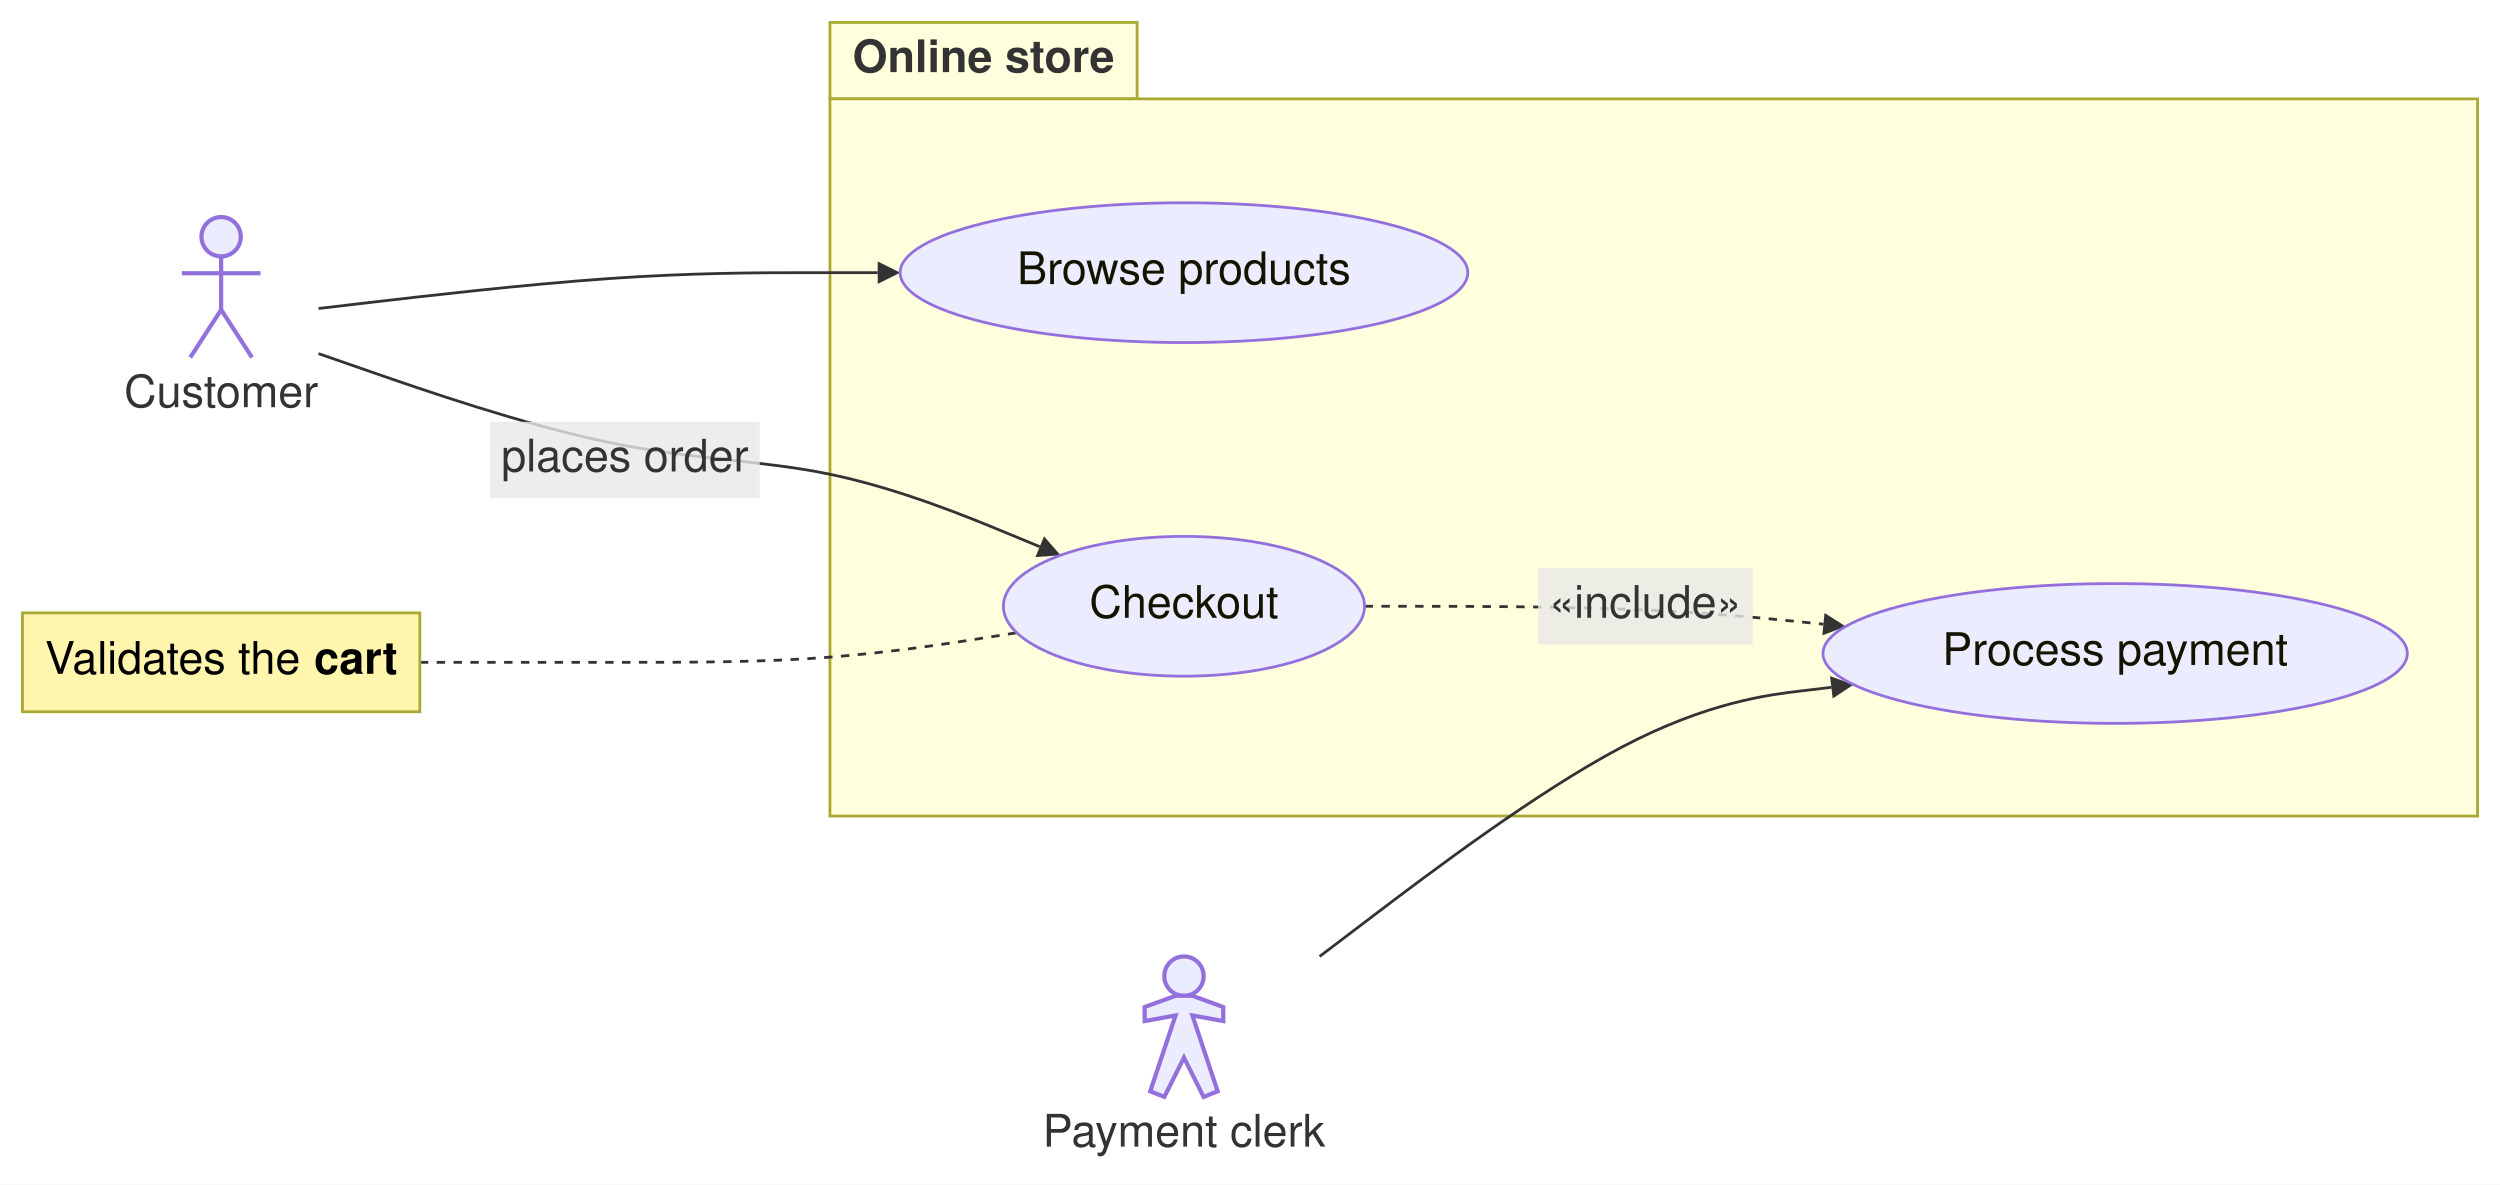
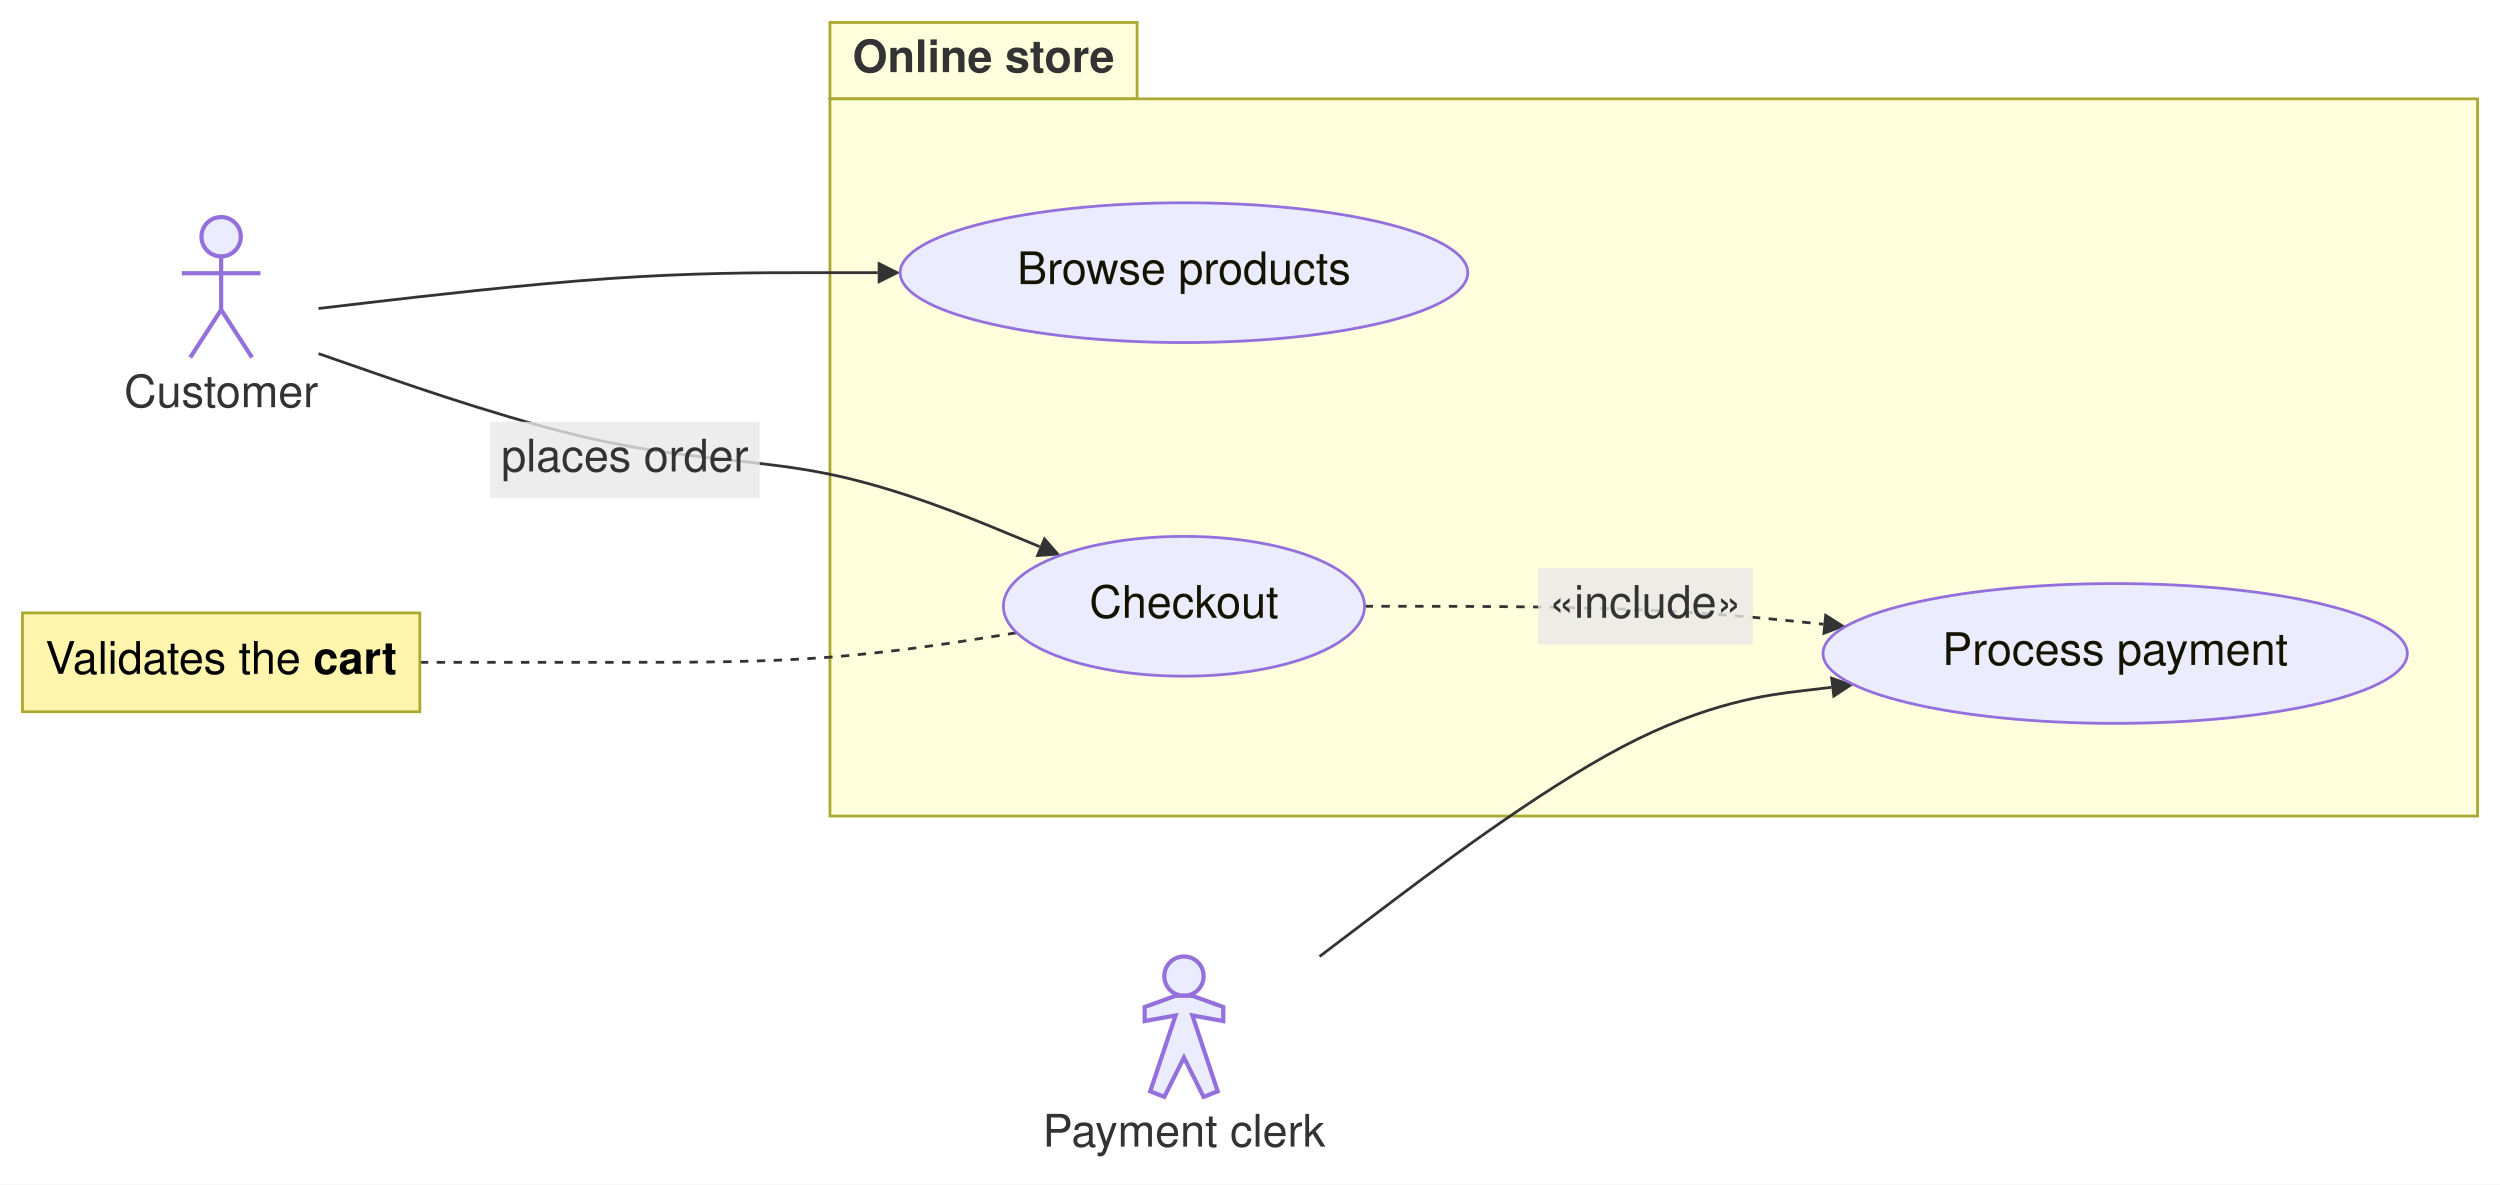
<svg xmlns="http://www.w3.org/2000/svg" width="890.17" height="421.77" viewBox="0 0 890.17 421.77" role="img" font-family="Helvetica, Arial, sans-serif">
  <rect width="890.17" height="421.77" fill="#ffffff" />
  <g class="diagram" transform="translate(8 8)">
    <g class="clusters">
      <g class="boundary package" data-id="store">
        <rect x="287.52" y="0" width="109.36" height="27.2" fill="#ffffde" stroke="#aaaa33" />
        <rect x="287.52" y="27.2" width="586.65" height="255.37" fill="#ffffde" stroke="#aaaa33" />
        <text x="342.2" y="17.69" text-anchor="middle" font-size="16" font-weight="bold" fill="#333333">Online store</text>
      </g>
    </g>
    <g class="edges">
      <g class="edge association">
        <path d="M105.42,101.84 L123.6,99.71 C141.78,97.59 178.14,93.34 208.49,91.21 C238.84,89.09 263.18,89.09 278.18,89.09 C293.19,89.09 298.85,89.09 301.69,89.09 L304.52,89.09" fill="none" stroke="#333333" class="edge-path" />
        <path d="M312.52,89.09 L304.52,85.09 L304.52,93.09 Z" fill="#333333" class="marker" />
      </g>
      <g class="edge association">
        <path d="M105.42,117.92 L123.6,124.23 C141.78,130.54 178.14,143.16 208.49,149.47 C238.84,155.78 263.18,155.78 287.8,160.93 C312.42,166.07 337.32,176.36 349.77,181.51 L362.22,186.66" fill="none" stroke="#333333" class="edge-path" />
        <path d="M369.62,189.71 L363.75,182.96 L360.7,190.35 Z" fill="#333333" class="marker" />
      </g>
      <g class="edge include">
        <path d="M477.88,207.88 L494.55,207.88 C511.21,207.88 544.54,207.88 571.77,208.94 C599,210 620.13,212.12 630.69,213.19 L641.26,214.25" fill="none" stroke="#333333" stroke-dasharray="3 3" class="edge-path" />
        <path d="M649.22,215.05 L641.66,210.27 L640.86,218.23 Z" fill="#333333" class="marker" />
      </g>
      <g class="edge association">
        <path d="M461.86,332.57 L481.19,317.91 C500.53,303.26 539.2,273.94 569.57,257.97 C599.94,241.99 622.01,239.36 633.05,238.05 L644.09,236.73" fill="none" stroke="#333333" class="edge-path" />
        <path d="M652.03,235.78 L643.61,232.76 L644.56,240.7 Z" fill="#333333" class="marker" />
      </g>
      <g class="edge note-link">
        <path d="M141.49,227.83 L153.66,227.83 C165.83,227.83 190.17,227.83 214.5,227.83 C238.84,227.83 263.18,227.83 286.44,226.07 C309.7,224.32 331.87,220.81 342.96,219.05 L354.05,217.3" fill="none" stroke="#333333" stroke-dasharray="3 3" class="edge-path" />
      </g>
    </g>
    <g class="edge-labels">
      <g class="edge-label">
        <rect x="166.49" y="142.18" width="96.03" height="27.2" fill="#e8e8e8" fill-opacity="0.8" />
        <text x="214.5" y="159.87" text-anchor="middle" font-size="16" fill="#333333">places order</text>
      </g>
      <g class="edge-label">
        <rect x="539.63" y="194.28" width="76.48" height="27.2" fill="#e8e8e8" fill-opacity="0.8" />
        <text x="577.87" y="211.97" text-anchor="middle" font-size="16" fill="#333333">«include»</text>
      </g>
    </g>
    <g class="nodes">
      <g class="actor" data-id="customer">
        <g transform="translate(70.74 69.29)">
          <circle cx="0" cy="7" r="7" fill="#ececff" stroke="#9370db" stroke-width="1.5" />
          <path d="M0,14 L0,33 M-14,20 L14,20 M-11,50 L0,33 L11,50" fill="none" stroke="#9370db" stroke-width="1.5" />
        </g>
        <text x="70.74" y="136.98" text-anchor="middle" font-size="16" fill="#333333">Customer</text>
      </g>
      <g class="actor" data-id="clerk">
        <g transform="translate(413.57 332.57)">
          <circle cx="0" cy="7" r="7" fill="#ececff" stroke="#9370db" stroke-width="1.5" />
          <path d="M-3,14 L-14,18 L-14,23 L-3,21 L-12,48 L-7,50 L0,36 L7,50 L12,48 L3,21 L14,23 L14,18 L3,14 Z" fill="#ececff" stroke="#9370db" stroke-width="1.5" />
        </g>
        <text x="413.57" y="400.26" text-anchor="middle" font-size="16" fill="#333333">Payment clerk</text>
      </g>
      <g class="usecase" data-id="browse">
        <path d="M514.63,89.09 C514.63,102.84 469.38,113.98 413.57,113.98 C357.76,113.98 312.52,102.84 312.52,89.09 C312.52,75.34 357.76,64.2 413.57,64.2 C469.38,64.2 514.63,75.34 514.63,89.09 Z" fill="#ececff" stroke="#9370db" />
        <text x="413.57" y="93.18" text-anchor="middle" font-size="16" fill="#131300">Browse products</text>
      </g>
      <g class="usecase" data-id="checkout">
        <path d="M477.88,207.88 C477.88,221.63 449.09,232.77 413.57,232.77 C378.06,232.77 349.27,221.63 349.27,207.88 C349.27,194.13 378.06,182.99 413.57,182.99 C449.09,182.99 477.88,194.13 477.88,207.88 Z" fill="#ececff" stroke="#9370db" />
        <text x="413.57" y="211.97" text-anchor="middle" font-size="16" fill="#131300">Checkout</text>
      </g>
      <g class="usecase" data-id="pay">
        <path d="M849.17,224.68 C849.17,238.43 802.59,249.57 745.14,249.57 C687.68,249.57 641.11,238.43 641.11,224.68 C641.11,210.93 687.68,199.79 745.14,199.79 C802.59,199.79 849.17,210.93 849.17,224.68 Z" fill="#ececff" stroke="#9370db" />
        <text x="745.14" y="228.77" text-anchor="middle" font-size="16" fill="#131300">Process payment</text>
      </g>
      <g class="note">
        <rect x="0" y="210.23" width="141.49" height="35.2" fill="#fff5ad" stroke="#aaaa33" />
-         <text x="8" y="231.91" font-size="16" fill="#000000">Validates the </text>
-         <text x="103.82" y="231.91" font-size="16" font-weight="bold" fill="#000000">cart</text>
+         <text x="70.74" y="231.91" text-anchor="middle" font-size="16" fill="#000000">Validates the <tspan font-weight="bold">cart</tspan>
+         </text>
      </g>
    </g>
  </g>
</svg>
